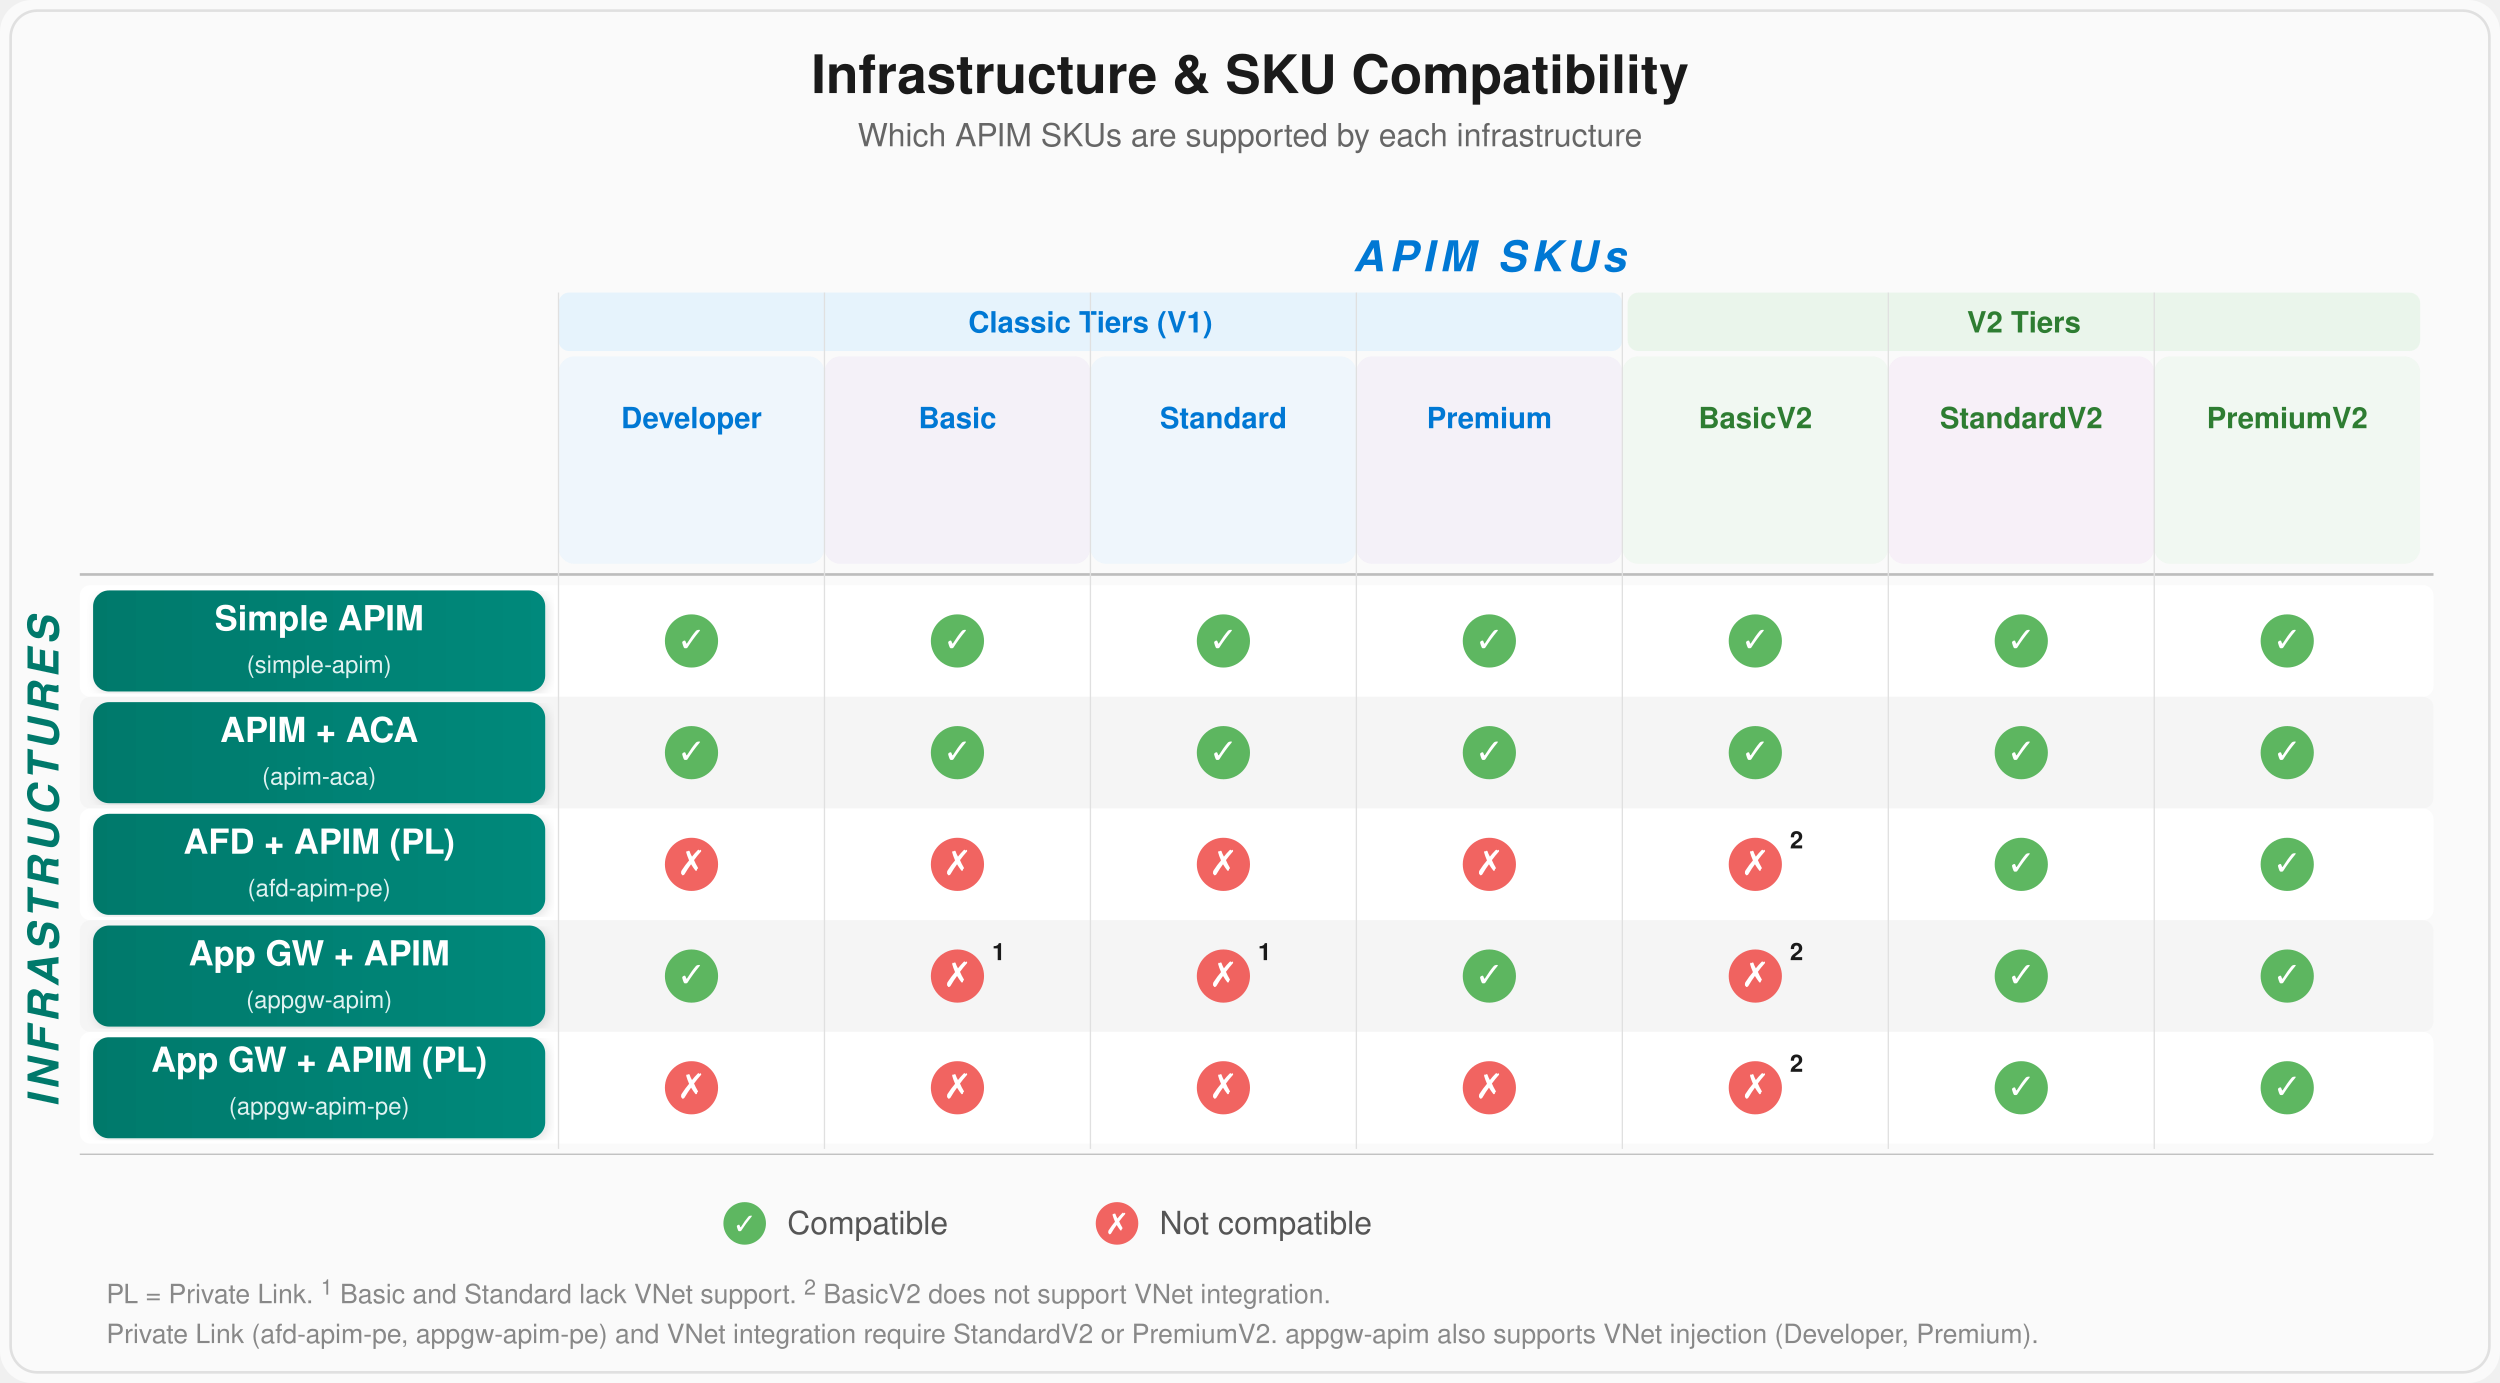
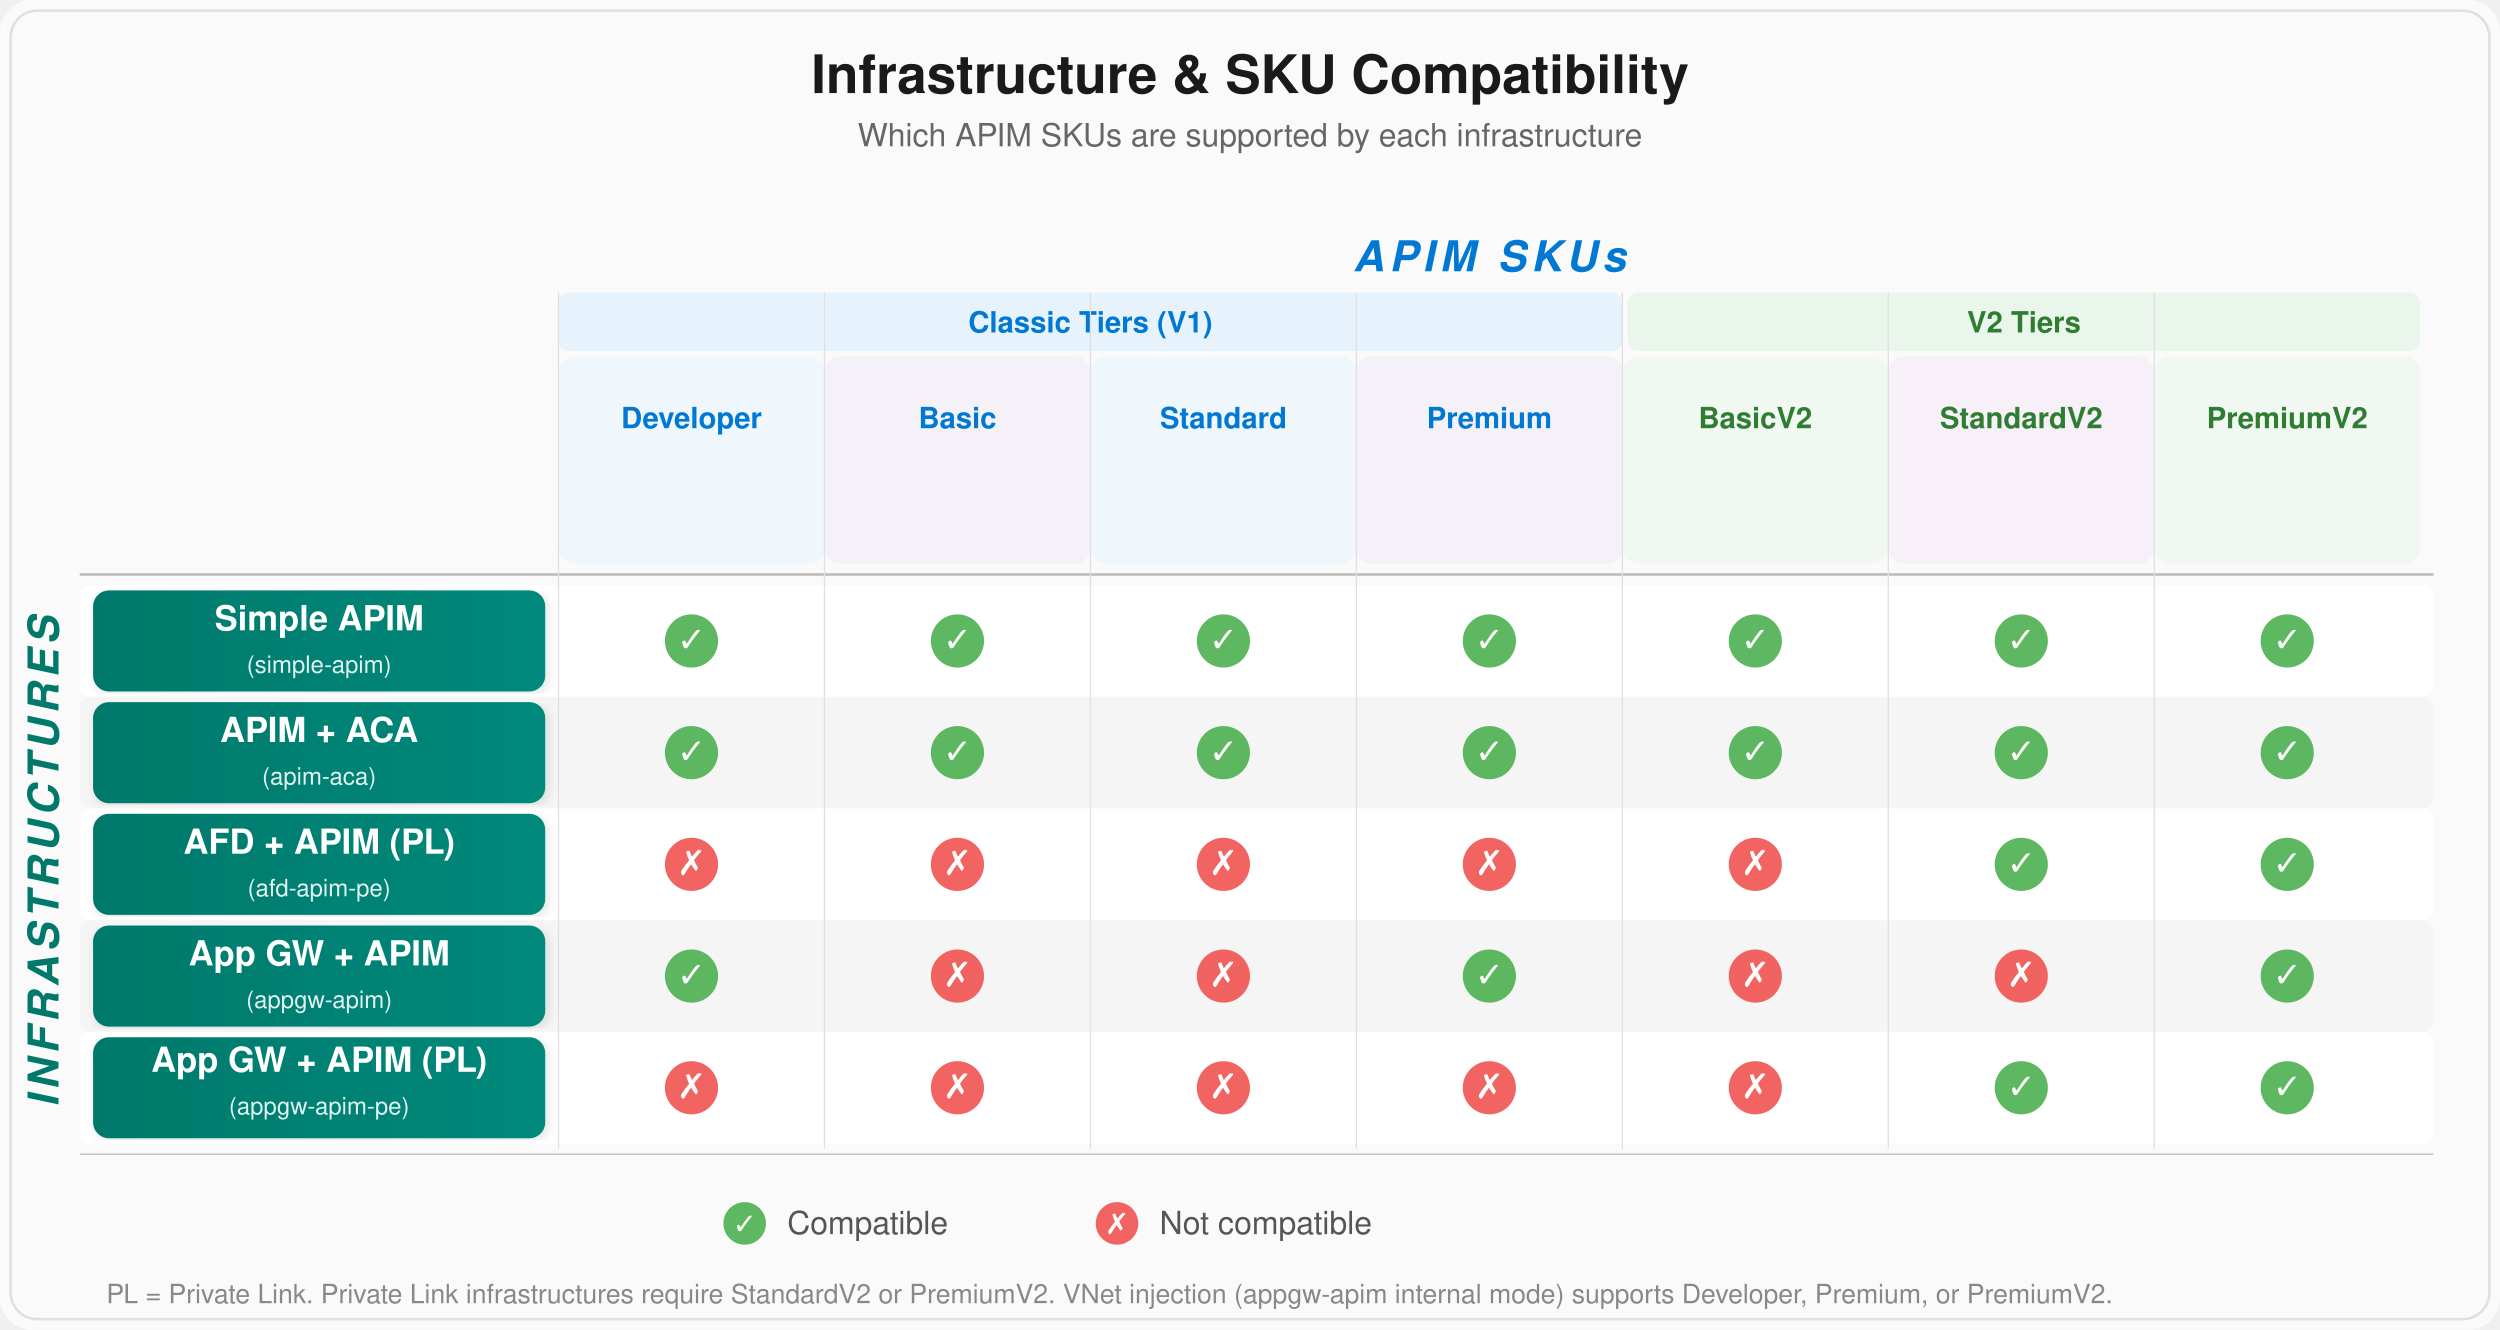
- <svg xmlns="http://www.w3.org/2000/svg" viewBox="0 0 940 520" font-family="Segoe UI, Helvetica, Arial, sans-serif">
+ <svg xmlns="http://www.w3.org/2000/svg" viewBox="0 0 940 500" font-family="Segoe UI, Helvetica, Arial, sans-serif">
  <defs>
    <linearGradient id="skuHeaderGrad" x1="0%" y1="0%" x2="0%" y2="100%">
      <stop offset="0%" stop-color="#0078D4" />
      <stop offset="100%" stop-color="#005A9E" />
    </linearGradient>
    <linearGradient id="infraLabelGrad" x1="0%" y1="0%" x2="100%" y2="0%">
      <stop offset="0%" stop-color="#00796B" />
      <stop offset="100%" stop-color="#00897B" />
    </linearGradient>
    <filter id="sh" x="-2%" y="-2%" width="104%" height="104%">
      <feDropShadow dx="1" dy="1" stdDeviation="2" flood-opacity="0.12" />
    </filter>
  </defs>
-   <rect width="940" height="520" rx="12" fill="#FAFAFA" />
-   <rect x="4" y="4" width="932" height="512" rx="10" fill="none" stroke="#E0E0E0" stroke-width="1" />
+   <rect width="940" height="500" rx="12" fill="#FAFAFA" />
+   <rect x="4" y="4" width="932" height="492" rx="10" fill="none" stroke="#E0E0E0" stroke-width="1" />
  <g transform="translate(0,20)">
    <text x="470" y="15" text-anchor="middle" font-size="20" font-weight="700" fill="#1A1A1A">Infrastructure &amp; SKU Compatibility</text>
    <text x="470" y="35" text-anchor="middle" font-size="12" fill="#666666">Which APIM SKUs are supported by each infrastructure</text>
    <text x="560" y="82" text-anchor="middle" font-size="16" font-weight="700" font-style="italic" fill="#0078D4" letter-spacing="2">APIM SKUs</text>
    <text x="22" y="304" text-anchor="middle" font-size="16" font-weight="700" font-style="italic" fill="#00796B" letter-spacing="2" transform="rotate(-90 22 304)">INFRASTRUCTURES</text>
    <rect x="210" y="90" width="400" height="22" rx="4" fill="#E3F2FD" opacity="0.85" />
    <text x="410" y="105" text-anchor="middle" font-size="11" font-weight="700" fill="#0078D4">Classic Tiers (V1)</text>
    <rect x="612" y="90" width="298" height="22" rx="4" fill="#E8F5E9" opacity="0.85" />
    <text x="761" y="105" text-anchor="middle" font-size="11" font-weight="700" fill="#2E7D32">V2 Tiers</text>
    <rect x="210" y="114" width="100" height="78" rx="6" fill="#E3F2FD" opacity="0.5" />
    <rect x="310" y="114" width="100" height="78" rx="6" fill="#EDE7F6" opacity="0.5" />
    <rect x="410" y="114" width="100" height="78" rx="6" fill="#E3F2FD" opacity="0.5" />
    <rect x="510" y="114" width="100" height="78" rx="6" fill="#EDE7F6" opacity="0.5" />
    <rect x="610" y="114" width="100" height="78" rx="6" fill="#E8F5E9" opacity="0.5" />
    <rect x="710" y="114" width="100" height="78" rx="6" fill="#F3E5F5" opacity="0.5" />
    <rect x="810" y="114" width="100" height="78" rx="6" fill="#E8F5E9" opacity="0.5" />
    <text x="260" y="141" text-anchor="middle" font-size="11" font-weight="600" fill="#0078D4">Developer</text>
    <text x="360" y="141" text-anchor="middle" font-size="11" font-weight="600" fill="#0078D4">Basic</text>
    <text x="460" y="141" text-anchor="middle" font-size="11" font-weight="600" fill="#0078D4">Standard</text>
    <text x="560" y="141" text-anchor="middle" font-size="11" font-weight="600" fill="#0078D4">Premium</text>
    <text x="660" y="141" text-anchor="middle" font-size="11" font-weight="600" fill="#2E7D32">BasicV2</text>
    <text x="760" y="141" text-anchor="middle" font-size="11" font-weight="600" fill="#2E7D32">StandardV2</text>
    <text x="860" y="141" text-anchor="middle" font-size="11" font-weight="600" fill="#2E7D32">PremiumV2</text>
    <line x1="30" y1="196" x2="915" y2="196" stroke="#BDBDBD" stroke-width="1" />
    <rect x="30" y="200" width="885" height="42" rx="4" fill="#FFFFFF" />
    <rect x="35" y="202" width="170" height="38" rx="6" fill="url(#infraLabelGrad)" filter="url(#sh)" />
    <text x="120" y="217" text-anchor="middle" font-size="13" font-weight="600" fill="#FFFFFF">Simple APIM</text>
    <text x="120" y="233" text-anchor="middle" font-size="9" fill="#E0F2F1">(simple-apim)</text>
    <rect x="30" y="242" width="885" height="42" rx="4" fill="#F5F5F5" />
    <rect x="35" y="244" width="170" height="38" rx="6" fill="url(#infraLabelGrad)" filter="url(#sh)" />
    <text x="120" y="259" text-anchor="middle" font-size="13" font-weight="600" fill="#FFFFFF">APIM + ACA</text>
    <text x="120" y="275" text-anchor="middle" font-size="9" fill="#E0F2F1">(apim-aca)</text>
    <rect x="30" y="284" width="885" height="42" rx="4" fill="#FFFFFF" />
    <rect x="35" y="286" width="170" height="38" rx="6" fill="url(#infraLabelGrad)" filter="url(#sh)" />
    <text x="120" y="301" text-anchor="middle" font-size="13" font-weight="600" fill="#FFFFFF">AFD + APIM (PL)</text>
    <text x="120" y="317" text-anchor="middle" font-size="9" fill="#E0F2F1">(afd-apim-pe)</text>
    <rect x="30" y="326" width="885" height="42" rx="4" fill="#F5F5F5" />
    <rect x="35" y="328" width="170" height="38" rx="6" fill="url(#infraLabelGrad)" filter="url(#sh)" />
    <text x="120" y="343" text-anchor="middle" font-size="13" font-weight="600" fill="#FFFFFF">App GW + APIM</text>
    <text x="120" y="359" text-anchor="middle" font-size="9" fill="#E0F2F1">(appgw-apim)</text>
    <rect x="30" y="368" width="885" height="42" rx="4" fill="#FFFFFF" />
    <rect x="35" y="370" width="170" height="38" rx="6" fill="url(#infraLabelGrad)" filter="url(#sh)" />
    <text x="120" y="383" text-anchor="middle" font-size="13" font-weight="600" fill="#FFFFFF">App GW + APIM (PL)</text>
    <text x="120" y="399" text-anchor="middle" font-size="9" fill="#E0F2F1">(appgw-apim-pe)</text>
    <line x1="210" y1="90" x2="210" y2="412" stroke="#E0E0E0" stroke-width="0.5" />
    <line x1="310" y1="90" x2="310" y2="412" stroke="#E0E0E0" stroke-width="0.5" />
    <line x1="410" y1="90" x2="410" y2="412" stroke="#E0E0E0" stroke-width="0.5" />
    <line x1="510" y1="90" x2="510" y2="412" stroke="#E0E0E0" stroke-width="0.5" />
    <line x1="610" y1="90" x2="610" y2="412" stroke="#E0E0E0" stroke-width="0.5" />
    <line x1="710" y1="90" x2="710" y2="412" stroke="#E0E0E0" stroke-width="0.5" />
    <line x1="810" y1="90" x2="810" y2="412" stroke="#E0E0E0" stroke-width="0.5" />
    <circle cx="260" cy="221" r="10" fill="#4CAF50" opacity="0.9" />
    <text x="260" y="225" text-anchor="middle" font-size="13" font-weight="700" fill="#FFFFFF">✓</text>
    <circle cx="360" cy="221" r="10" fill="#4CAF50" opacity="0.9" />
    <text x="360" y="225" text-anchor="middle" font-size="13" font-weight="700" fill="#FFFFFF">✓</text>
    <circle cx="460" cy="221" r="10" fill="#4CAF50" opacity="0.9" />
    <text x="460" y="225" text-anchor="middle" font-size="13" font-weight="700" fill="#FFFFFF">✓</text>
    <circle cx="560" cy="221" r="10" fill="#4CAF50" opacity="0.9" />
    <text x="560" y="225" text-anchor="middle" font-size="13" font-weight="700" fill="#FFFFFF">✓</text>
    <circle cx="660" cy="221" r="10" fill="#4CAF50" opacity="0.9" />
    <text x="660" y="225" text-anchor="middle" font-size="13" font-weight="700" fill="#FFFFFF">✓</text>
    <circle cx="760" cy="221" r="10" fill="#4CAF50" opacity="0.9" />
    <text x="760" y="225" text-anchor="middle" font-size="13" font-weight="700" fill="#FFFFFF">✓</text>
    <circle cx="860" cy="221" r="10" fill="#4CAF50" opacity="0.9" />
    <text x="860" y="225" text-anchor="middle" font-size="13" font-weight="700" fill="#FFFFFF">✓</text>
    <circle cx="260" cy="263" r="10" fill="#4CAF50" opacity="0.9" />
    <text x="260" y="267" text-anchor="middle" font-size="13" font-weight="700" fill="#FFFFFF">✓</text>
    <circle cx="360" cy="263" r="10" fill="#4CAF50" opacity="0.9" />
    <text x="360" y="267" text-anchor="middle" font-size="13" font-weight="700" fill="#FFFFFF">✓</text>
    <circle cx="460" cy="263" r="10" fill="#4CAF50" opacity="0.9" />
    <text x="460" y="267" text-anchor="middle" font-size="13" font-weight="700" fill="#FFFFFF">✓</text>
    <circle cx="560" cy="263" r="10" fill="#4CAF50" opacity="0.9" />
    <text x="560" y="267" text-anchor="middle" font-size="13" font-weight="700" fill="#FFFFFF">✓</text>
    <circle cx="660" cy="263" r="10" fill="#4CAF50" opacity="0.9" />
    <text x="660" y="267" text-anchor="middle" font-size="13" font-weight="700" fill="#FFFFFF">✓</text>
    <circle cx="760" cy="263" r="10" fill="#4CAF50" opacity="0.9" />
    <text x="760" y="267" text-anchor="middle" font-size="13" font-weight="700" fill="#FFFFFF">✓</text>
    <circle cx="860" cy="263" r="10" fill="#4CAF50" opacity="0.9" />
    <text x="860" y="267" text-anchor="middle" font-size="13" font-weight="700" fill="#FFFFFF">✓</text>
    <circle cx="260" cy="305" r="10" fill="#EF5350" opacity="0.9" />
    <text x="260" y="309" text-anchor="middle" font-size="13" font-weight="700" fill="#FFFFFF">✗</text>
    <circle cx="360" cy="305" r="10" fill="#EF5350" opacity="0.9" />
    <text x="360" y="309" text-anchor="middle" font-size="13" font-weight="700" fill="#FFFFFF">✗</text>
    <circle cx="460" cy="305" r="10" fill="#EF5350" opacity="0.9" />
    <text x="460" y="309" text-anchor="middle" font-size="13" font-weight="700" fill="#FFFFFF">✗</text>
    <circle cx="560" cy="305" r="10" fill="#EF5350" opacity="0.9" />
    <text x="560" y="309" text-anchor="middle" font-size="13" font-weight="700" fill="#FFFFFF">✗</text>
    <circle cx="660" cy="305" r="10" fill="#EF5350" opacity="0.9" />
    <text x="660" y="309" text-anchor="middle" font-size="13" font-weight="700" fill="#FFFFFF">✗</text>
-     <text x="673" y="299" font-size="9" font-weight="600" fill="#1A1A1A">2</text>
    <circle cx="760" cy="305" r="10" fill="#4CAF50" opacity="0.9" />
    <text x="760" y="309" text-anchor="middle" font-size="13" font-weight="700" fill="#FFFFFF">✓</text>
    <circle cx="860" cy="305" r="10" fill="#4CAF50" opacity="0.9" />
    <text x="860" y="309" text-anchor="middle" font-size="13" font-weight="700" fill="#FFFFFF">✓</text>
    <circle cx="260" cy="347" r="10" fill="#4CAF50" opacity="0.9" />
    <text x="260" y="351" text-anchor="middle" font-size="13" font-weight="700" fill="#FFFFFF">✓</text>
    <circle cx="360" cy="347" r="10" fill="#EF5350" opacity="0.9" />
    <text x="360" y="351" text-anchor="middle" font-size="13" font-weight="700" fill="#FFFFFF">✗</text>
-     <text x="373" y="341" font-size="9" font-weight="600" fill="#1A1A1A">1</text>
    <circle cx="460" cy="347" r="10" fill="#EF5350" opacity="0.9" />
    <text x="460" y="351" text-anchor="middle" font-size="13" font-weight="700" fill="#FFFFFF">✗</text>
-     <text x="473" y="341" font-size="9" font-weight="600" fill="#1A1A1A">1</text>
    <circle cx="560" cy="347" r="10" fill="#4CAF50" opacity="0.9" />
    <text x="560" y="351" text-anchor="middle" font-size="13" font-weight="700" fill="#FFFFFF">✓</text>
    <circle cx="660" cy="347" r="10" fill="#EF5350" opacity="0.9" />
    <text x="660" y="351" text-anchor="middle" font-size="13" font-weight="700" fill="#FFFFFF">✗</text>
-     <text x="673" y="341" font-size="9" font-weight="600" fill="#1A1A1A">2</text>
-     <circle cx="760" cy="347" r="10" fill="#4CAF50" opacity="0.9" />
-     <text x="760" y="351" text-anchor="middle" font-size="13" font-weight="700" fill="#FFFFFF">✓</text>
+     <circle cx="760" cy="347" r="10" fill="#EF5350" opacity="0.9" />
+     <text x="760" y="351" text-anchor="middle" font-size="13" font-weight="700" fill="#FFFFFF">✗</text>
    <circle cx="860" cy="347" r="10" fill="#4CAF50" opacity="0.9" />
    <text x="860" y="351" text-anchor="middle" font-size="13" font-weight="700" fill="#FFFFFF">✓</text>
    <circle cx="260" cy="389" r="10" fill="#EF5350" opacity="0.9" />
    <text x="260" y="393" text-anchor="middle" font-size="13" font-weight="700" fill="#FFFFFF">✗</text>
    <circle cx="360" cy="389" r="10" fill="#EF5350" opacity="0.9" />
    <text x="360" y="393" text-anchor="middle" font-size="13" font-weight="700" fill="#FFFFFF">✗</text>
    <circle cx="460" cy="389" r="10" fill="#EF5350" opacity="0.9" />
    <text x="460" y="393" text-anchor="middle" font-size="13" font-weight="700" fill="#FFFFFF">✗</text>
    <circle cx="560" cy="389" r="10" fill="#EF5350" opacity="0.9" />
    <text x="560" y="393" text-anchor="middle" font-size="13" font-weight="700" fill="#FFFFFF">✗</text>
    <circle cx="660" cy="389" r="10" fill="#EF5350" opacity="0.9" />
    <text x="660" y="393" text-anchor="middle" font-size="13" font-weight="700" fill="#FFFFFF">✗</text>
-     <text x="673" y="383" font-size="9" font-weight="600" fill="#1A1A1A">2</text>
    <circle cx="760" cy="389" r="10" fill="#4CAF50" opacity="0.9" />
    <text x="760" y="393" text-anchor="middle" font-size="13" font-weight="700" fill="#FFFFFF">✓</text>
    <circle cx="860" cy="389" r="10" fill="#4CAF50" opacity="0.9" />
    <text x="860" y="393" text-anchor="middle" font-size="13" font-weight="700" fill="#FFFFFF">✓</text>
    <line x1="30" y1="414" x2="915" y2="414" stroke="#BDBDBD" stroke-width="0.5" />
    <circle cx="280" cy="440" r="8" fill="#4CAF50" opacity="0.9" />
    <text x="280" y="444" text-anchor="middle" font-size="11" font-weight="700" fill="#FFFFFF">✓</text>
    <text x="296" y="444" font-size="12" fill="#555555">Compatible</text>
    <circle cx="420" cy="440" r="8" fill="#EF5350" opacity="0.9" />
    <text x="420" y="444" text-anchor="middle" font-size="11" font-weight="700" fill="#FFFFFF">✗</text>
    <text x="436" y="444" font-size="12" fill="#555555">Not compatible</text>
-     <text x="40" y="470" font-size="10" fill="#888888">PL = Private Link.  <tspan font-size="8" baseline-shift="super">1</tspan> Basic and Standard lack VNet support.  <tspan font-size="8" baseline-shift="super">2</tspan> BasicV2 does not support VNet integration.</text>
-     <text x="40" y="485" font-size="10" fill="#888888">Private Link (afd-apim-pe, appgw-apim-pe) and VNet integration require StandardV2 or PremiumV2. appgw-apim also supports VNet injection (Developer, Premium).</text>
+     <text x="40" y="470" font-size="10" fill="#888888">PL = Private Link. Private Link infrastructures require StandardV2 or PremiumV2. VNet injection (appgw-apim internal mode) supports Developer, Premium, or PremiumV2.</text>
  </g>
</svg>
